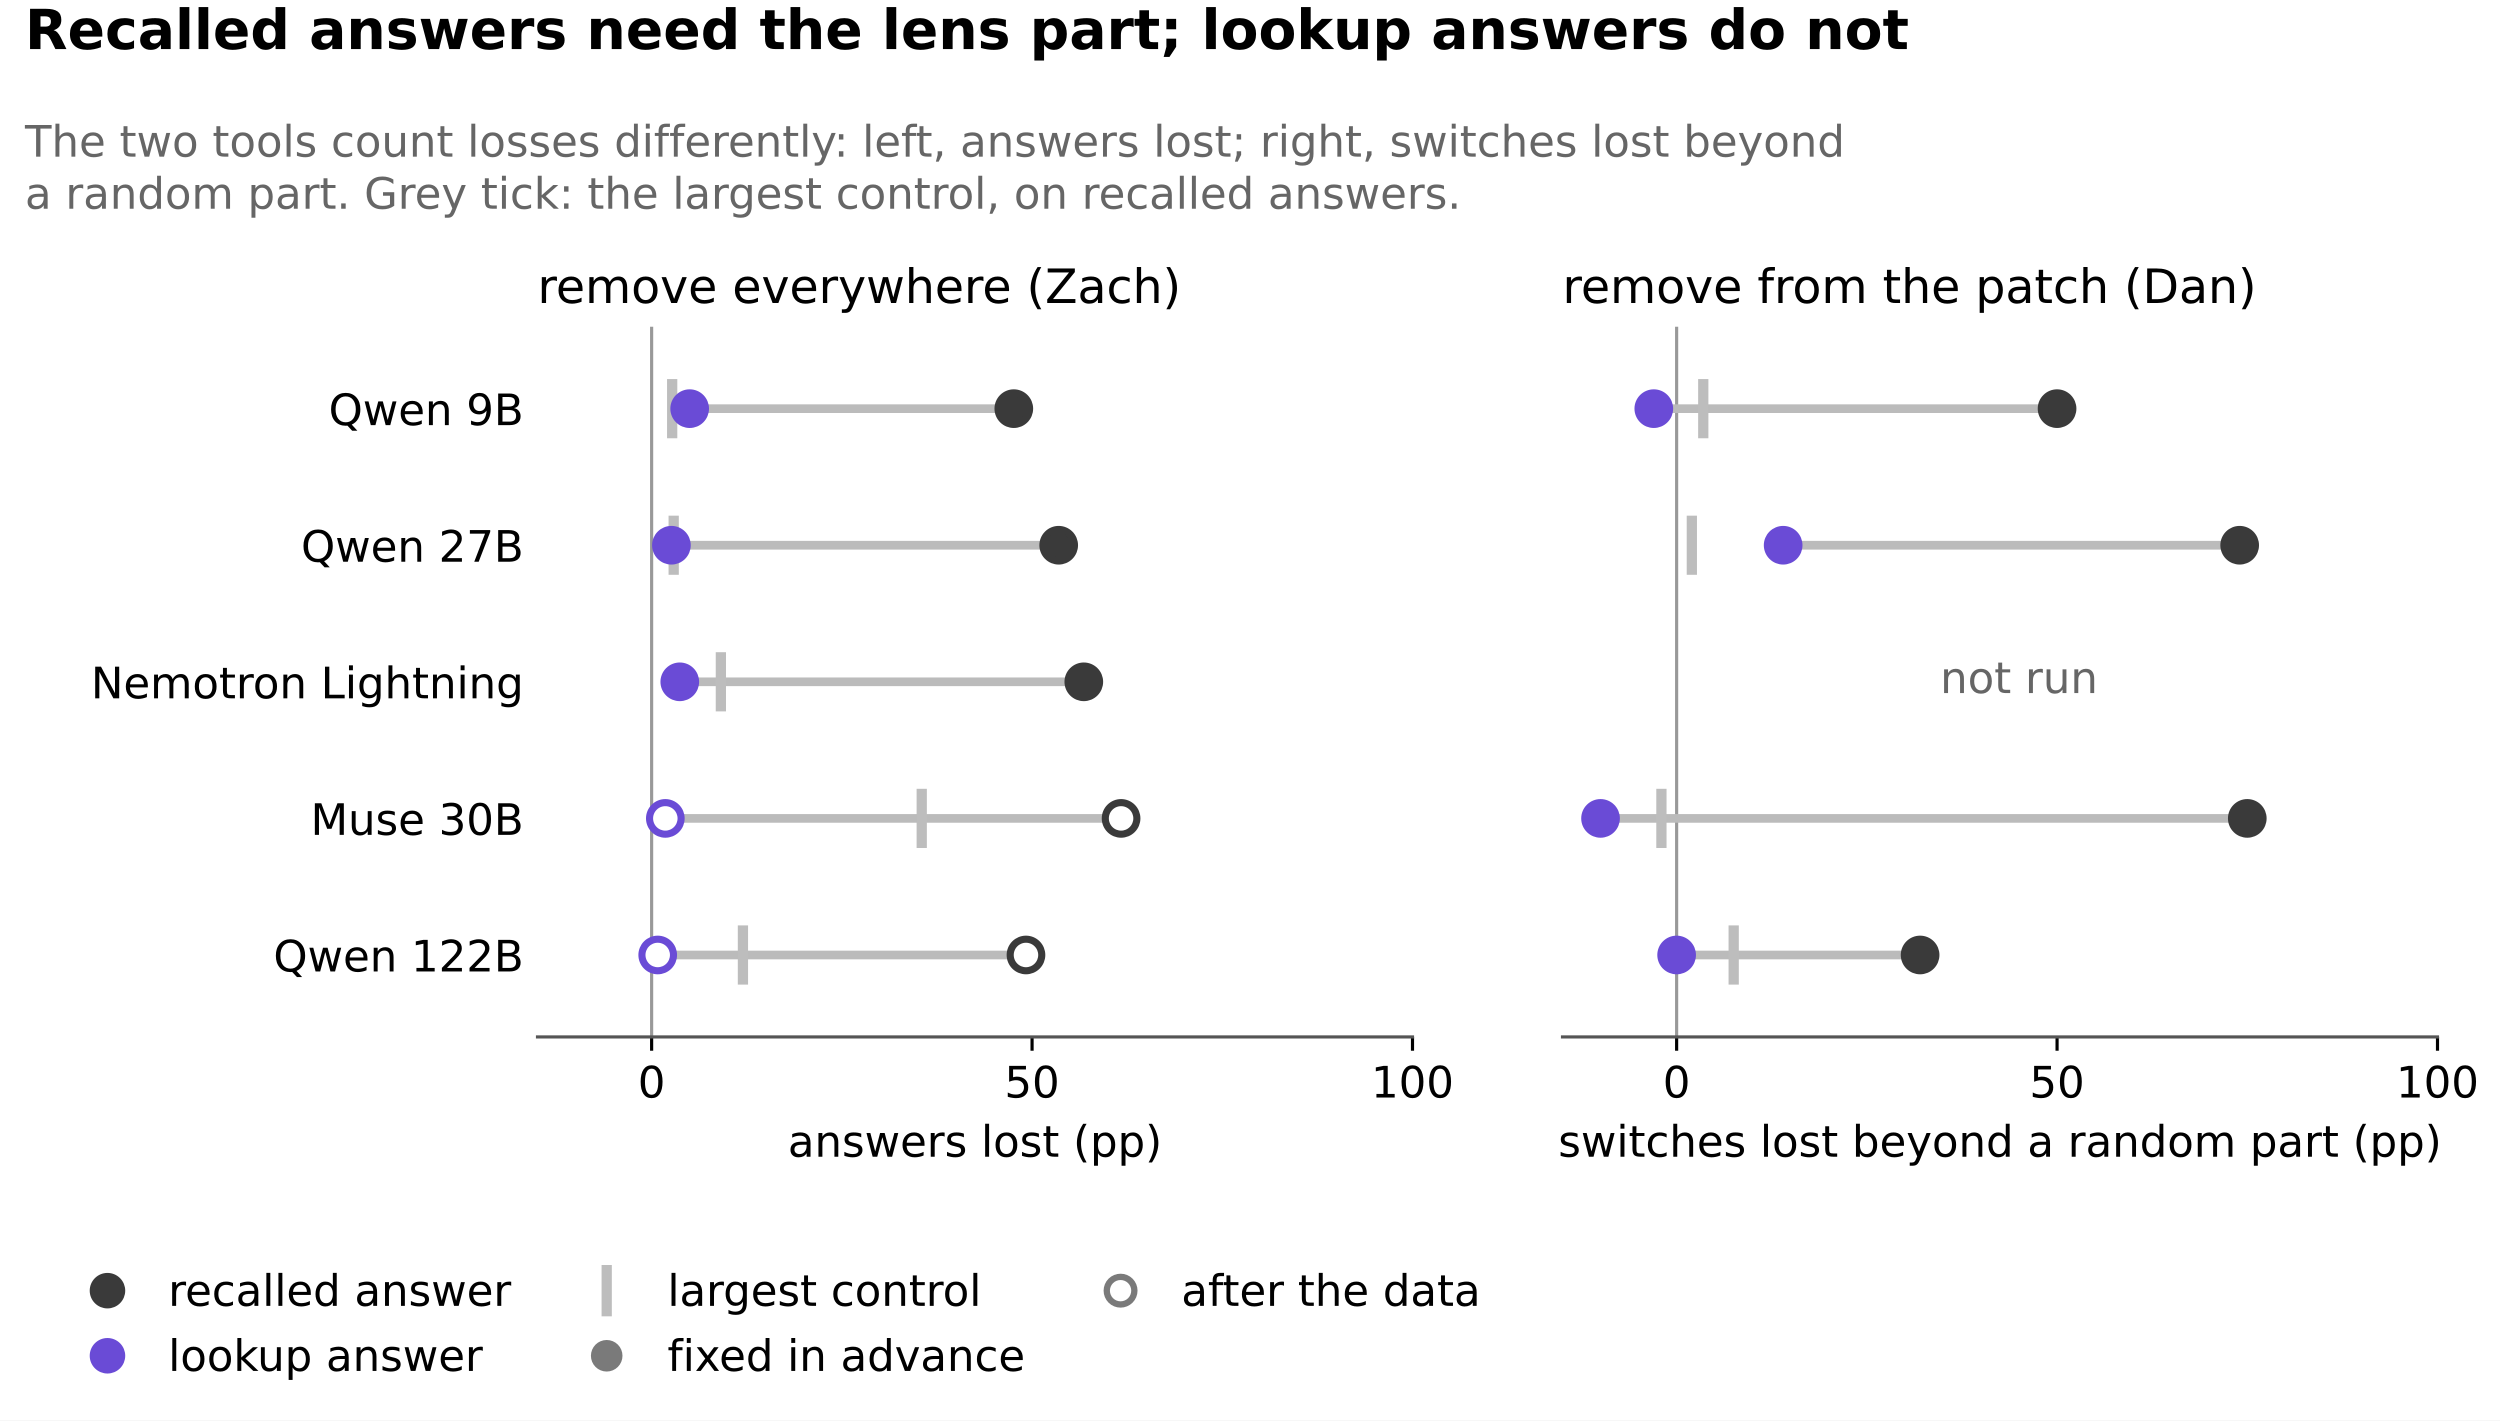
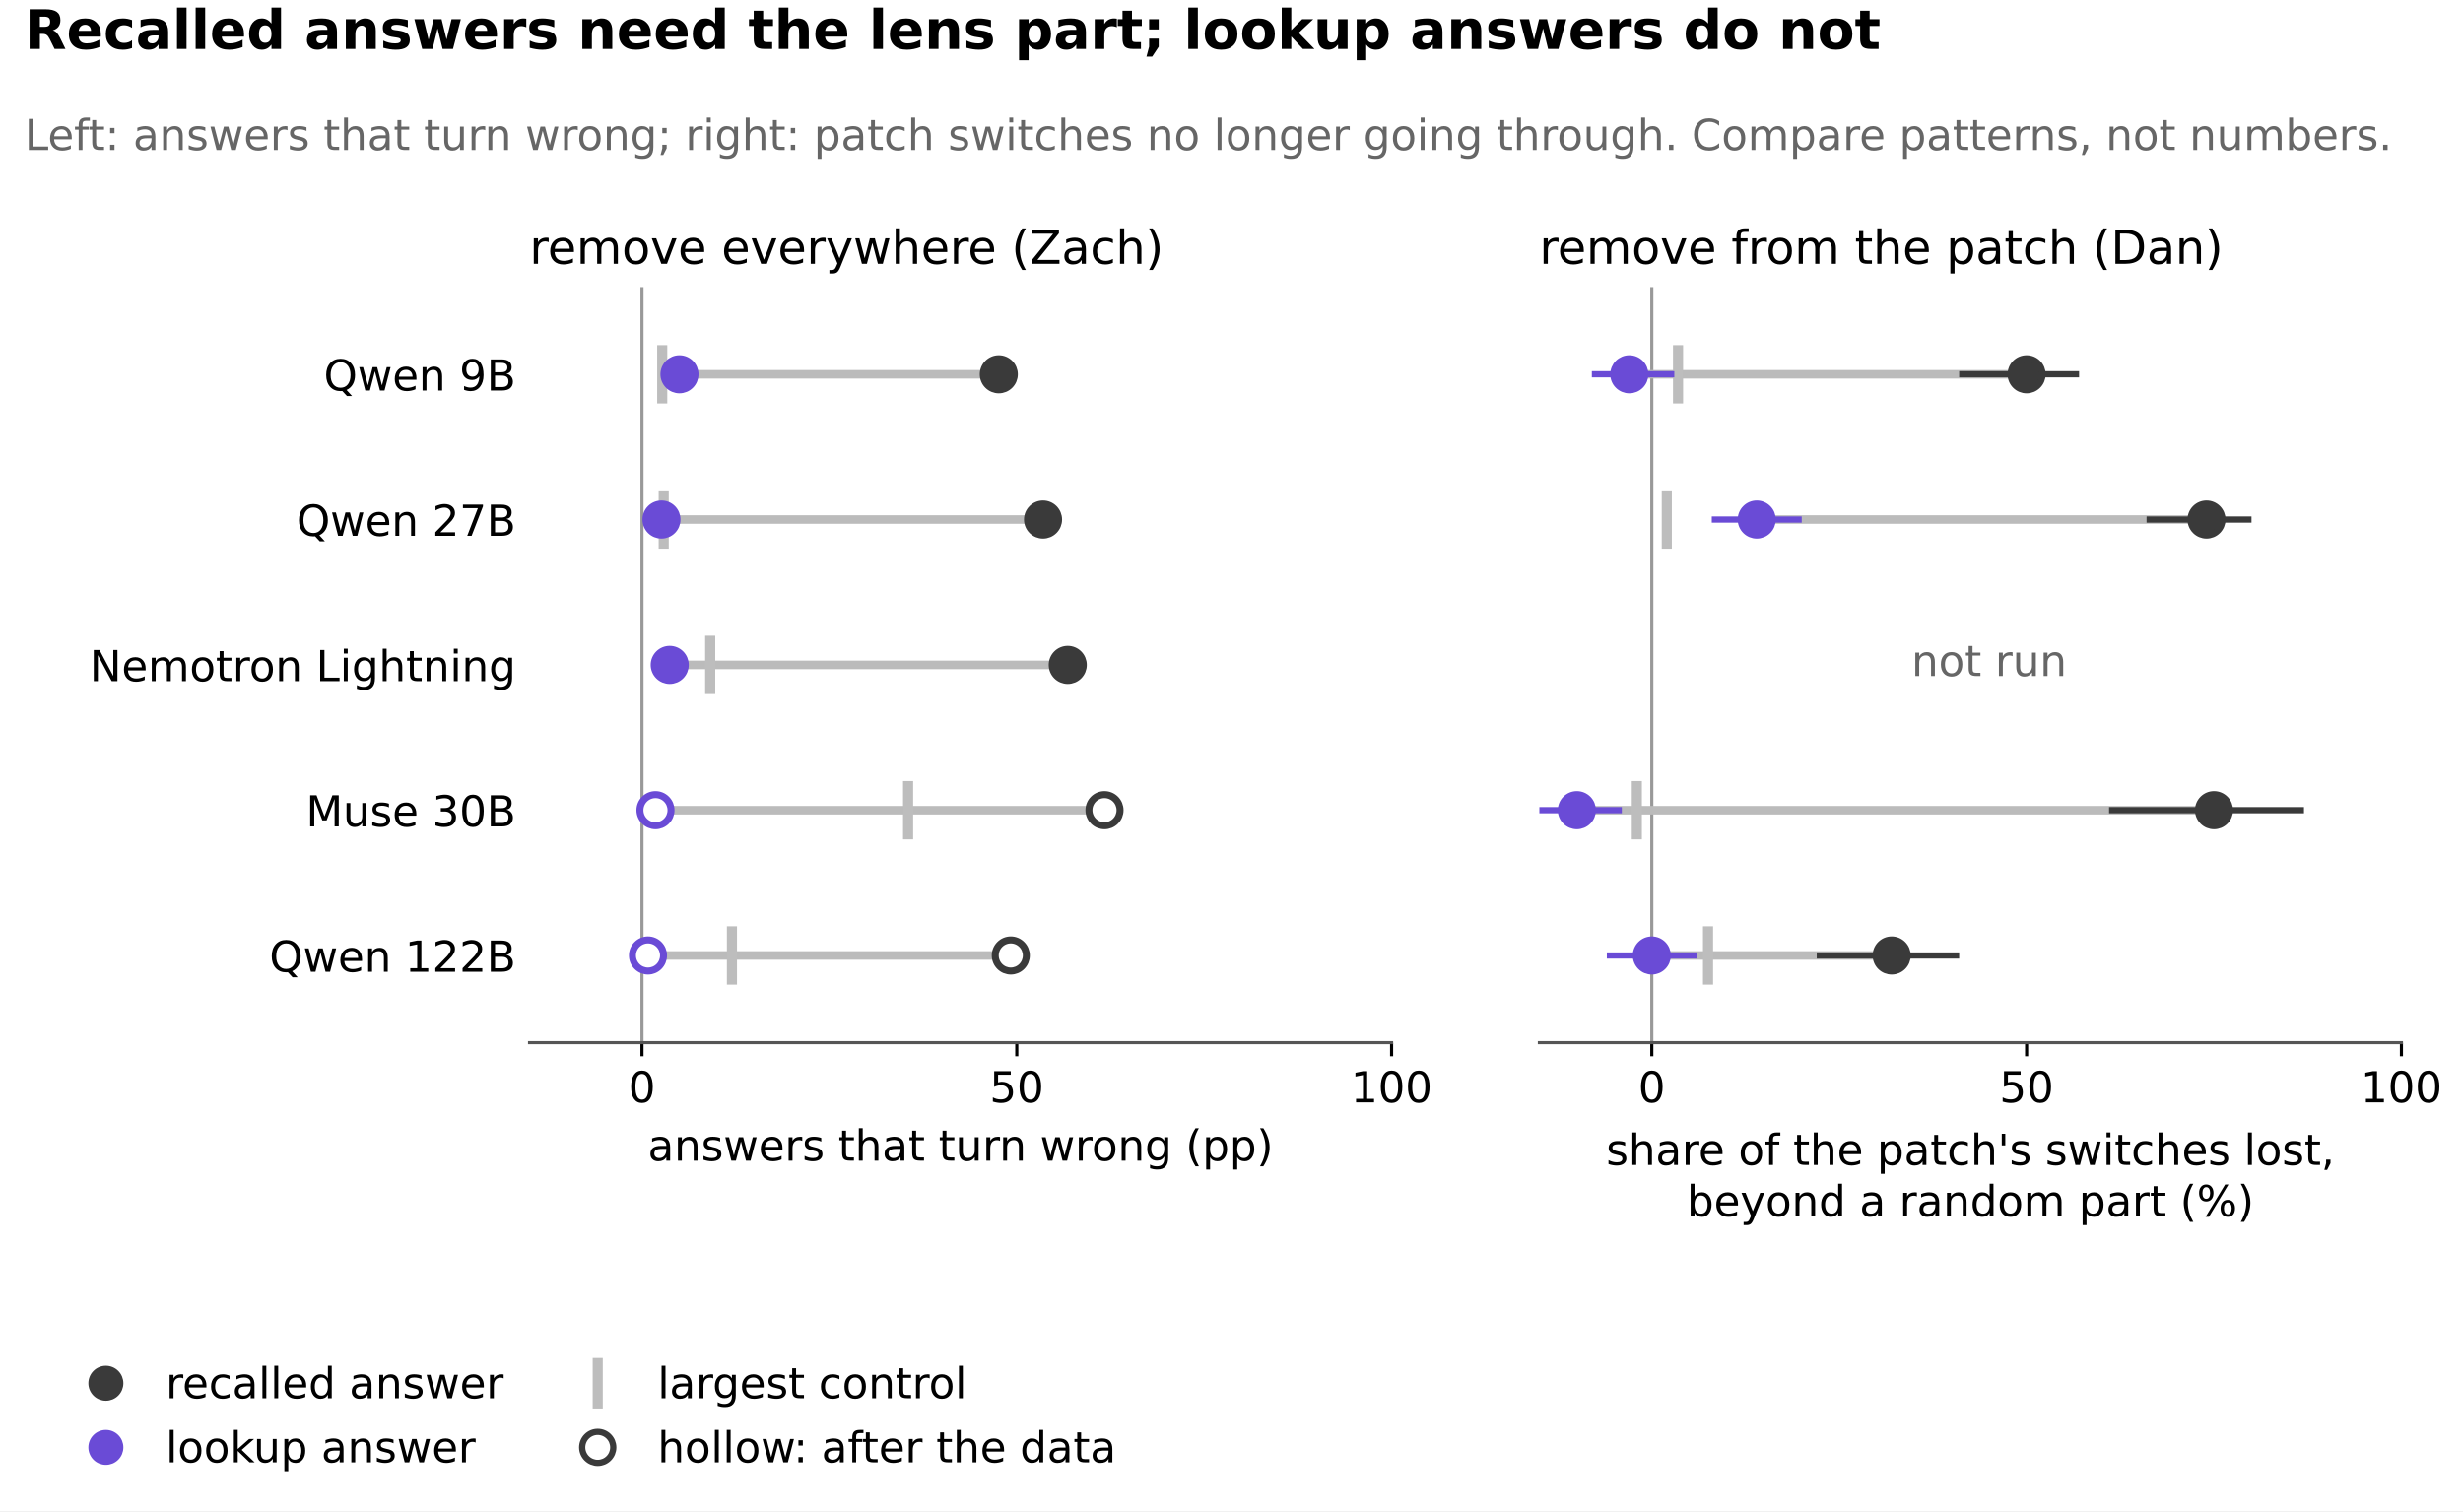
- <svg xmlns="http://www.w3.org/2000/svg" xmlns:xlink="http://www.w3.org/1999/xlink" width="633.6pt" height="360pt" viewBox="0 0 633.6 360" version="1.1">
+ <svg xmlns="http://www.w3.org/2000/svg" xmlns:xlink="http://www.w3.org/1999/xlink" width="633.6pt" height="388.8pt" viewBox="0 0 633.6 388.8" version="1.1">
  <defs>
    <style type="text/css">*{stroke-linejoin: round; stroke-linecap: butt}</style>
  </defs>
  <g id="figure_1">
    <g id="patch_1">
-       <path d="M 0 360  L 633.6 360  L 633.6 0  L 0 0  z " style="fill: #ffffff" />
+       <path d="M 0 388.8  L 633.6 388.8  L 633.6 0  L 0 0  z " style="fill: #ffffff" />
    </g>
    <g id="axes_1">
      <g id="patch_2">
-         <path d="M 136.224 262.8  L 357.984 262.8  L 357.984 82.8  L 136.224 82.8  z " style="fill: #ffffff" />
+         <path d="M 136.224 268.272  L 357.984 268.272  L 357.984 73.872  L 136.224 73.872  z " style="fill: #ffffff" />
      </g>
      <g id="line2d_1">
-         <path d="M 165.149 262.8  L 165.149 82.8  " clip-path="url(#p845ef28833)" style="fill: none; stroke: #999999; stroke-width: 0.8; stroke-linecap: square" />
+         <path d="M 165.149 268.272  L 165.149 73.872  " clip-path="url(#pac6fa8e397)" style="fill: none; stroke: #999999; stroke-width: 0.8; stroke-linecap: square" />
      </g>
      <g id="line2d_2">
-         <path d="M 256.939 103.569  L 174.791 103.569  " clip-path="url(#p845ef28833)" style="fill: none; stroke: #bbbbbb; stroke-width: 2.2" />
+         <path d="M 256.939 96.303  L 174.791 96.303  " clip-path="url(#pac6fa8e397)" style="fill: none; stroke: #bbbbbb; stroke-width: 2.2" />
      </g>
      <g id="line2d_3">
-         <path d="M 268.316 138.185  L 170.163 138.185  " clip-path="url(#p845ef28833)" style="fill: none; stroke: #bbbbbb; stroke-width: 2.2" />
+         <path d="M 268.316 133.687  L 170.163 133.687  " clip-path="url(#pac6fa8e397)" style="fill: none; stroke: #bbbbbb; stroke-width: 2.2" />
      </g>
      <g id="line2d_4">
-         <path d="M 274.679 172.8  L 172.284 172.8  " clip-path="url(#p845ef28833)" style="fill: none; stroke: #bbbbbb; stroke-width: 2.2" />
+         <path d="M 274.679 171.072  L 172.284 171.072  " clip-path="url(#pac6fa8e397)" style="fill: none; stroke: #bbbbbb; stroke-width: 2.2" />
      </g>
      <g id="line2d_5">
-         <path d="M 284.128 207.415  L 168.62 207.415  " clip-path="url(#p845ef28833)" style="fill: none; stroke: #bbbbbb; stroke-width: 2.2" />
+         <path d="M 284.128 208.457  L 168.62 208.457  " clip-path="url(#pac6fa8e397)" style="fill: none; stroke: #bbbbbb; stroke-width: 2.2" />
      </g>
      <g id="line2d_6">
-         <path d="M 260.024 242.031  L 166.692 242.031  " clip-path="url(#p845ef28833)" style="fill: none; stroke: #bbbbbb; stroke-width: 2.2" />
+         <path d="M 260.024 245.841  L 166.692 245.841  " clip-path="url(#pac6fa8e397)" style="fill: none; stroke: #bbbbbb; stroke-width: 2.2" />
      </g>
      <g id="matplotlib.axis_1">
        <g id="xtick_1">
          <g id="line2d_7">
            <defs>
-               <path id="m685994b495" d="M 0 0  L 0 3.5  " style="stroke: #000000; stroke-width: 0.8" />
+               <path id="mf53083ecf3" d="M 0 0  L 0 3.5  " style="stroke: #000000; stroke-width: 0.8" />
            </defs>
            <g>
-               <use xlink:href="#m685994b495" x="165.149" y="262.8" style="stroke: #000000; stroke-width: 0.8" />
+               <use xlink:href="#mf53083ecf3" x="165.149" y="268.272" style="stroke: #000000; stroke-width: 0.8" />
            </g>
          </g>
          <g id="text_1">
-             <text style="font-size: 11px; font-family: 'DejaVu Sans'; text-anchor: middle" x="165.149" y="278.157" transform="rotate(-0 165.1492 278.1574)">0</text>
+             <text style="font-size: 11px; font-family: 'DejaVu Sans'; text-anchor: middle" x="165.149" y="283.629" transform="rotate(-0 165.1492 283.6294)">0</text>
          </g>
        </g>
        <g id="xtick_2">
          <g id="line2d_8">
            <g>
-               <use xlink:href="#m685994b495" x="261.567" y="262.8" style="stroke: #000000; stroke-width: 0.8" />
+               <use xlink:href="#mf53083ecf3" x="261.567" y="268.272" style="stroke: #000000; stroke-width: 0.8" />
            </g>
          </g>
          <g id="text_2">
-             <text style="font-size: 11px; font-family: 'DejaVu Sans'; text-anchor: middle" x="261.567" y="278.157" transform="rotate(-0 261.5666 278.1574)">50</text>
+             <text style="font-size: 11px; font-family: 'DejaVu Sans'; text-anchor: middle" x="261.567" y="283.629" transform="rotate(-0 261.5666 283.6294)">50</text>
          </g>
        </g>
        <g id="xtick_3">
          <g id="line2d_9">
            <g>
-               <use xlink:href="#m685994b495" x="357.984" y="262.8" style="stroke: #000000; stroke-width: 0.8" />
+               <use xlink:href="#mf53083ecf3" x="357.984" y="268.272" style="stroke: #000000; stroke-width: 0.8" />
            </g>
          </g>
          <g id="text_3">
-             <text style="font-size: 11px; font-family: 'DejaVu Sans'; text-anchor: middle" x="357.984" y="278.157" transform="rotate(-0 357.984 278.1574)">100</text>
+             <text style="font-size: 11px; font-family: 'DejaVu Sans'; text-anchor: middle" x="357.984" y="283.629" transform="rotate(-0 357.984 283.6294)">100</text>
          </g>
        </g>
        <g id="text_4">
-           <text style="font-size: 11px; font-family: 'DejaVu Sans'; text-anchor: middle" x="247.104" y="293.158" transform="rotate(-0 247.104 293.1583)">answers lost (pp)</text>
+           <text style="font-size: 11px; font-family: 'DejaVu Sans'; text-anchor: middle" x="247.104" y="298.63" transform="rotate(-0 247.104 298.6303)">answers that turn wrong (pp)</text>
        </g>
      </g>
      <g id="matplotlib.axis_2">
        <g id="ytick_1">
          <g id="line2d_10" />
          <g id="text_5">
-             <text style="font-size: 11px; font-family: 'DejaVu Sans'; text-anchor: end" x="132.724" y="107.748" transform="rotate(-0 132.724 107.7479)">Qwen 9B</text>
+             <text style="font-size: 11px; font-family: 'DejaVu Sans'; text-anchor: end" x="132.724" y="100.481" transform="rotate(-0 132.724 100.4815)">Qwen 9B</text>
          </g>
        </g>
        <g id="ytick_2">
          <g id="line2d_11" />
          <g id="text_6">
-             <text style="font-size: 11px; font-family: 'DejaVu Sans'; text-anchor: end" x="132.724" y="142.363" transform="rotate(-0 132.724 142.3633)">Qwen 27B</text>
+             <text style="font-size: 11px; font-family: 'DejaVu Sans'; text-anchor: end" x="132.724" y="137.866" transform="rotate(-0 132.724 137.8661)">Qwen 27B</text>
          </g>
        </g>
        <g id="ytick_3">
          <g id="line2d_12" />
          <g id="text_7">
-             <text style="font-size: 11px; font-family: 'DejaVu Sans'; text-anchor: end" x="132.724" y="176.979" transform="rotate(-0 132.724 176.9791)">Nemotron Lightning</text>
+             <text style="font-size: 11px; font-family: 'DejaVu Sans'; text-anchor: end" x="132.724" y="175.251" transform="rotate(-0 132.724 175.2511)">Nemotron Lightning</text>
          </g>
        </g>
        <g id="ytick_4">
          <g id="line2d_13" />
          <g id="text_8">
-             <text style="font-size: 11px; font-family: 'DejaVu Sans'; text-anchor: end" x="132.724" y="211.594" transform="rotate(-0 132.724 211.5941)">Muse 30B</text>
+             <text style="font-size: 11px; font-family: 'DejaVu Sans'; text-anchor: end" x="132.724" y="212.635" transform="rotate(-0 132.724 212.6353)">Muse 30B</text>
          </g>
        </g>
        <g id="ytick_5">
          <g id="line2d_14" />
          <g id="text_9">
-             <text style="font-size: 11px; font-family: 'DejaVu Sans'; text-anchor: end" x="132.724" y="246.209" transform="rotate(-0 132.724 246.2095)">Qwen 122B</text>
+             <text style="font-size: 11px; font-family: 'DejaVu Sans'; text-anchor: end" x="132.724" y="250.02" transform="rotate(-0 132.724 250.0199)">Qwen 122B</text>
          </g>
        </g>
      </g>
      <g id="line2d_15">
        <defs>
-           <path id="m3e9f922ee6" d="M 0 7.5  L 0 -7.5  " style="stroke: #bdbdbd; stroke-width: 2.6" />
-         </defs>
-         <g clip-path="url(#p845ef28833)">
-           <use xlink:href="#m3e9f922ee6" x="170.356" y="103.569" style="fill: #bdbdbd; stroke: #bdbdbd; stroke-width: 2.6" />
+           <path id="m4f403bdb4a" d="M 0 7.5  L 0 -7.5  " style="stroke: #bdbdbd; stroke-width: 2.6" />
+         </defs>
+         <g clip-path="url(#pac6fa8e397)">
+           <use xlink:href="#m4f403bdb4a" x="170.356" y="96.303" style="fill: #bdbdbd; stroke: #bdbdbd; stroke-width: 2.6" />
        </g>
      </g>
      <g id="line2d_16">
-         <g clip-path="url(#p845ef28833)">
-           <use xlink:href="#m3e9f922ee6" x="170.741" y="138.185" style="fill: #bdbdbd; stroke: #bdbdbd; stroke-width: 2.6" />
+         <g clip-path="url(#pac6fa8e397)">
+           <use xlink:href="#m4f403bdb4a" x="170.741" y="133.687" style="fill: #bdbdbd; stroke: #bdbdbd; stroke-width: 2.6" />
        </g>
      </g>
      <g id="line2d_17">
-         <g clip-path="url(#p845ef28833)">
-           <use xlink:href="#m3e9f922ee6" x="182.697" y="172.8" style="fill: #bdbdbd; stroke: #bdbdbd; stroke-width: 2.6" />
+         <g clip-path="url(#pac6fa8e397)">
+           <use xlink:href="#m4f403bdb4a" x="182.697" y="171.072" style="fill: #bdbdbd; stroke: #bdbdbd; stroke-width: 2.6" />
        </g>
      </g>
      <g id="line2d_18">
-         <g clip-path="url(#p845ef28833)">
-           <use xlink:href="#m3e9f922ee6" x="233.606" y="207.415" style="fill: #bdbdbd; stroke: #bdbdbd; stroke-width: 2.6" />
+         <g clip-path="url(#pac6fa8e397)">
+           <use xlink:href="#m4f403bdb4a" x="233.606" y="208.457" style="fill: #bdbdbd; stroke: #bdbdbd; stroke-width: 2.6" />
        </g>
      </g>
      <g id="line2d_19">
-         <g clip-path="url(#p845ef28833)">
-           <use xlink:href="#m3e9f922ee6" x="188.289" y="242.031" style="fill: #bdbdbd; stroke: #bdbdbd; stroke-width: 2.6" />
+         <g clip-path="url(#pac6fa8e397)">
+           <use xlink:href="#m4f403bdb4a" x="188.289" y="245.841" style="fill: #bdbdbd; stroke: #bdbdbd; stroke-width: 2.6" />
        </g>
      </g>
      <g id="patch_3">
-         <path d="M 136.224 262.8  L 357.984 262.8  " style="fill: none; stroke: #555555; stroke-width: 0.8; stroke-linejoin: miter; stroke-linecap: square" />
+         <path d="M 136.224 268.272  L 357.984 268.272  " style="fill: none; stroke: #555555; stroke-width: 0.8; stroke-linejoin: miter; stroke-linecap: square" />
+       </g>
+       <g id="text_10">
+         <text style="font-size: 12px; font-family: 'DejaVu Sans'; text-anchor: start" x="136.224" y="67.872" transform="rotate(-0 136.224 67.872)">remove everywhere (Zach)</text>
      </g>
      <g id="line2d_20">
        <defs>
-           <path id="m1c688eb2a9" d="M 0 4  C 1.061 4 2.078 3.579 2.828 2.828  C 3.579 2.078 4 1.061 4 0  C 4 -1.061 3.579 -2.078 2.828 -2.828  C 2.078 -3.579 1.061 -4 0 -4  C -1.061 -4 -2.078 -3.579 -2.828 -2.828  C -3.579 -2.078 -4 -1.061 -4 0  C -4 1.061 -3.579 2.078 -2.828 2.828  C -2.078 3.579 -1.061 4 0 4  z " style="stroke: #3a3a3a; stroke-width: 1.8" />
-         </defs>
-         <g clip-path="url(#p845ef28833)">
-           <use xlink:href="#m1c688eb2a9" x="256.939" y="103.569" style="fill: #3a3a3a; stroke: #3a3a3a; stroke-width: 1.8" />
+           <path id="ma7ee74905b" d="M 0 4  C 1.061 4 2.078 3.579 2.828 2.828  C 3.579 2.078 4 1.061 4 0  C 4 -1.061 3.579 -2.078 2.828 -2.828  C 2.078 -3.579 1.061 -4 0 -4  C -1.061 -4 -2.078 -3.579 -2.828 -2.828  C -3.579 -2.078 -4 -1.061 -4 0  C -4 1.061 -3.579 2.078 -2.828 2.828  C -2.078 3.579 -1.061 4 0 4  z " style="stroke: #3a3a3a; stroke-width: 1.8" />
+         </defs>
+         <g clip-path="url(#pac6fa8e397)">
+           <use xlink:href="#ma7ee74905b" x="256.939" y="96.303" style="fill: #3a3a3a; stroke: #3a3a3a; stroke-width: 1.8" />
        </g>
      </g>
      <g id="line2d_21">
        <defs>
-           <path id="ma18ef01722" d="M 0 4  C 1.061 4 2.078 3.579 2.828 2.828  C 3.579 2.078 4 1.061 4 0  C 4 -1.061 3.579 -2.078 2.828 -2.828  C 2.078 -3.579 1.061 -4 0 -4  C -1.061 -4 -2.078 -3.579 -2.828 -2.828  C -3.579 -2.078 -4 -1.061 -4 0  C -4 1.061 -3.579 2.078 -2.828 2.828  C -2.078 3.579 -1.061 4 0 4  z " style="stroke: #6a4bd6; stroke-width: 1.8" />
-         </defs>
-         <g clip-path="url(#p845ef28833)">
-           <use xlink:href="#ma18ef01722" x="174.791" y="103.569" style="fill: #6a4bd6; stroke: #6a4bd6; stroke-width: 1.8" />
+           <path id="m04a931866e" d="M 0 4  C 1.061 4 2.078 3.579 2.828 2.828  C 3.579 2.078 4 1.061 4 0  C 4 -1.061 3.579 -2.078 2.828 -2.828  C 2.078 -3.579 1.061 -4 0 -4  C -1.061 -4 -2.078 -3.579 -2.828 -2.828  C -3.579 -2.078 -4 -1.061 -4 0  C -4 1.061 -3.579 2.078 -2.828 2.828  C -2.078 3.579 -1.061 4 0 4  z " style="stroke: #6a4bd6; stroke-width: 1.8" />
+         </defs>
+         <g clip-path="url(#pac6fa8e397)">
+           <use xlink:href="#m04a931866e" x="174.791" y="96.303" style="fill: #6a4bd6; stroke: #6a4bd6; stroke-width: 1.8" />
        </g>
      </g>
      <g id="line2d_22">
-         <g clip-path="url(#p845ef28833)">
-           <use xlink:href="#m1c688eb2a9" x="268.316" y="138.185" style="fill: #3a3a3a; stroke: #3a3a3a; stroke-width: 1.8" />
+         <g clip-path="url(#pac6fa8e397)">
+           <use xlink:href="#ma7ee74905b" x="268.316" y="133.687" style="fill: #3a3a3a; stroke: #3a3a3a; stroke-width: 1.8" />
        </g>
      </g>
      <g id="line2d_23">
-         <g clip-path="url(#p845ef28833)">
-           <use xlink:href="#ma18ef01722" x="170.163" y="138.185" style="fill: #6a4bd6; stroke: #6a4bd6; stroke-width: 1.8" />
+         <g clip-path="url(#pac6fa8e397)">
+           <use xlink:href="#m04a931866e" x="170.163" y="133.687" style="fill: #6a4bd6; stroke: #6a4bd6; stroke-width: 1.8" />
        </g>
      </g>
      <g id="line2d_24">
-         <g clip-path="url(#p845ef28833)">
-           <use xlink:href="#m1c688eb2a9" x="274.679" y="172.8" style="fill: #3a3a3a; stroke: #3a3a3a; stroke-width: 1.8" />
+         <g clip-path="url(#pac6fa8e397)">
+           <use xlink:href="#ma7ee74905b" x="274.679" y="171.072" style="fill: #3a3a3a; stroke: #3a3a3a; stroke-width: 1.8" />
        </g>
      </g>
      <g id="line2d_25">
-         <g clip-path="url(#p845ef28833)">
-           <use xlink:href="#ma18ef01722" x="172.284" y="172.8" style="fill: #6a4bd6; stroke: #6a4bd6; stroke-width: 1.8" />
+         <g clip-path="url(#pac6fa8e397)">
+           <use xlink:href="#m04a931866e" x="172.284" y="171.072" style="fill: #6a4bd6; stroke: #6a4bd6; stroke-width: 1.8" />
        </g>
      </g>
      <g id="line2d_26">
        <defs>
-           <path id="m5c03625511" d="M 0 4  C 1.061 4 2.078 3.579 2.828 2.828  C 3.579 2.078 4 1.061 4 0  C 4 -1.061 3.579 -2.078 2.828 -2.828  C 2.078 -3.579 1.061 -4 0 -4  C -1.061 -4 -2.078 -3.579 -2.828 -2.828  C -3.579 -2.078 -4 -1.061 -4 0  C -4 1.061 -3.579 2.078 -2.828 2.828  C -2.078 3.579 -1.061 4 0 4  z " style="stroke: #3a3a3a; stroke-width: 1.8" />
-         </defs>
-         <g clip-path="url(#p845ef28833)">
-           <use xlink:href="#m5c03625511" x="284.128" y="207.415" style="fill: #ffffff; stroke: #3a3a3a; stroke-width: 1.8" />
+           <path id="m47e851f97f" d="M 0 4  C 1.061 4 2.078 3.579 2.828 2.828  C 3.579 2.078 4 1.061 4 0  C 4 -1.061 3.579 -2.078 2.828 -2.828  C 2.078 -3.579 1.061 -4 0 -4  C -1.061 -4 -2.078 -3.579 -2.828 -2.828  C -3.579 -2.078 -4 -1.061 -4 0  C -4 1.061 -3.579 2.078 -2.828 2.828  C -2.078 3.579 -1.061 4 0 4  z " style="stroke: #3a3a3a; stroke-width: 1.8" />
+         </defs>
+         <g clip-path="url(#pac6fa8e397)">
+           <use xlink:href="#m47e851f97f" x="284.128" y="208.457" style="fill: #ffffff; stroke: #3a3a3a; stroke-width: 1.8" />
        </g>
      </g>
      <g id="line2d_27">
        <defs>
-           <path id="mb54439fc41" d="M 0 4  C 1.061 4 2.078 3.579 2.828 2.828  C 3.579 2.078 4 1.061 4 0  C 4 -1.061 3.579 -2.078 2.828 -2.828  C 2.078 -3.579 1.061 -4 0 -4  C -1.061 -4 -2.078 -3.579 -2.828 -2.828  C -3.579 -2.078 -4 -1.061 -4 0  C -4 1.061 -3.579 2.078 -2.828 2.828  C -2.078 3.579 -1.061 4 0 4  z " style="stroke: #6a4bd6; stroke-width: 1.8" />
-         </defs>
-         <g clip-path="url(#p845ef28833)">
-           <use xlink:href="#mb54439fc41" x="168.62" y="207.415" style="fill: #ffffff; stroke: #6a4bd6; stroke-width: 1.8" />
+           <path id="m5910d540ee" d="M 0 4  C 1.061 4 2.078 3.579 2.828 2.828  C 3.579 2.078 4 1.061 4 0  C 4 -1.061 3.579 -2.078 2.828 -2.828  C 2.078 -3.579 1.061 -4 0 -4  C -1.061 -4 -2.078 -3.579 -2.828 -2.828  C -3.579 -2.078 -4 -1.061 -4 0  C -4 1.061 -3.579 2.078 -2.828 2.828  C -2.078 3.579 -1.061 4 0 4  z " style="stroke: #6a4bd6; stroke-width: 1.8" />
+         </defs>
+         <g clip-path="url(#pac6fa8e397)">
+           <use xlink:href="#m5910d540ee" x="168.62" y="208.457" style="fill: #ffffff; stroke: #6a4bd6; stroke-width: 1.8" />
        </g>
      </g>
      <g id="line2d_28">
-         <g clip-path="url(#p845ef28833)">
-           <use xlink:href="#m5c03625511" x="260.024" y="242.031" style="fill: #ffffff; stroke: #3a3a3a; stroke-width: 1.8" />
+         <g clip-path="url(#pac6fa8e397)">
+           <use xlink:href="#m47e851f97f" x="260.024" y="245.841" style="fill: #ffffff; stroke: #3a3a3a; stroke-width: 1.8" />
        </g>
      </g>
      <g id="line2d_29">
-         <g clip-path="url(#p845ef28833)">
-           <use xlink:href="#mb54439fc41" x="166.692" y="242.031" style="fill: #ffffff; stroke: #6a4bd6; stroke-width: 1.8" />
-         </g>
-       </g>
-       <g id="text_10">
-         <text style="font-size: 12px; font-family: 'DejaVu Sans'; text-anchor: start" x="136.224" y="76.8" transform="rotate(-0 136.224 76.8)">remove everywhere (Zach)</text>
+         <g clip-path="url(#pac6fa8e397)">
+           <use xlink:href="#m5910d540ee" x="166.692" y="245.841" style="fill: #ffffff; stroke: #6a4bd6; stroke-width: 1.8" />
+         </g>
      </g>
    </g>
    <g id="axes_2">
      <g id="patch_4">
-         <path d="M 396 262.8  L 617.76 262.8  L 617.76 82.8  L 396 82.8  z " style="fill: #ffffff" />
+         <path d="M 396 268.272  L 617.76 268.272  L 617.76 73.872  L 396 73.872  z " style="fill: #ffffff" />
      </g>
      <g id="line2d_30">
-         <path d="M 424.925 262.8  L 424.925 82.8  " clip-path="url(#p75e151f317)" style="fill: none; stroke: #999999; stroke-width: 0.8; stroke-linecap: square" />
+         <path d="M 424.925 268.272  L 424.925 73.872  " clip-path="url(#pec815844b0)" style="fill: none; stroke: #999999; stroke-width: 0.8; stroke-linecap: square" />
      </g>
      <g id="line2d_31">
-         <path d="M 521.343 103.569  L 419.14 103.569  " clip-path="url(#p75e151f317)" style="fill: none; stroke: #bbbbbb; stroke-width: 2.2" />
+         <path d="M 521.343 96.303  L 419.14 96.303  " clip-path="url(#pec815844b0)" style="fill: none; stroke: #bbbbbb; stroke-width: 2.2" />
      </g>
      <g id="line2d_32">
-         <path d="M 567.623 138.185  L 451.922 138.185  " clip-path="url(#p75e151f317)" style="fill: none; stroke: #bbbbbb; stroke-width: 2.2" />
+         <path d="M 567.623 133.687  L 451.922 133.687  " clip-path="url(#pec815844b0)" style="fill: none; stroke: #bbbbbb; stroke-width: 2.2" />
      </g>
      <g id="line2d_33">
-         <path d="M 569.551 207.415  L 405.642 207.415  " clip-path="url(#p75e151f317)" style="fill: none; stroke: #bbbbbb; stroke-width: 2.2" />
+         <path d="M 569.551 208.457  L 405.642 208.457  " clip-path="url(#pec815844b0)" style="fill: none; stroke: #bbbbbb; stroke-width: 2.2" />
      </g>
      <g id="line2d_34">
-         <path d="M 486.632 242.031  L 424.925 242.031  " clip-path="url(#p75e151f317)" style="fill: none; stroke: #bbbbbb; stroke-width: 2.2" />
+         <path d="M 486.632 245.841  L 424.925 245.841  " clip-path="url(#pec815844b0)" style="fill: none; stroke: #bbbbbb; stroke-width: 2.2" />
      </g>
      <g id="matplotlib.axis_3">
        <g id="xtick_4">
          <g id="line2d_35">
            <g>
-               <use xlink:href="#m685994b495" x="424.925" y="262.8" style="stroke: #000000; stroke-width: 0.8" />
+               <use xlink:href="#mf53083ecf3" x="424.925" y="268.272" style="stroke: #000000; stroke-width: 0.8" />
            </g>
          </g>
          <g id="text_11">
-             <text style="font-size: 11px; font-family: 'DejaVu Sans'; text-anchor: middle" x="424.925" y="278.157" transform="rotate(-0 424.9252 278.1574)">0</text>
+             <text style="font-size: 11px; font-family: 'DejaVu Sans'; text-anchor: middle" x="424.925" y="283.629" transform="rotate(-0 424.9252 283.6294)">0</text>
          </g>
        </g>
        <g id="xtick_5">
          <g id="line2d_36">
            <g>
-               <use xlink:href="#m685994b495" x="521.343" y="262.8" style="stroke: #000000; stroke-width: 0.8" />
+               <use xlink:href="#mf53083ecf3" x="521.343" y="268.272" style="stroke: #000000; stroke-width: 0.8" />
            </g>
          </g>
          <g id="text_12">
-             <text style="font-size: 11px; font-family: 'DejaVu Sans'; text-anchor: middle" x="521.343" y="278.157" transform="rotate(-0 521.3426 278.1574)">50</text>
+             <text style="font-size: 11px; font-family: 'DejaVu Sans'; text-anchor: middle" x="521.343" y="283.629" transform="rotate(-0 521.3426 283.6294)">50</text>
          </g>
        </g>
        <g id="xtick_6">
          <g id="line2d_37">
            <g>
-               <use xlink:href="#m685994b495" x="617.76" y="262.8" style="stroke: #000000; stroke-width: 0.8" />
+               <use xlink:href="#mf53083ecf3" x="617.76" y="268.272" style="stroke: #000000; stroke-width: 0.8" />
            </g>
          </g>
          <g id="text_13">
-             <text style="font-size: 11px; font-family: 'DejaVu Sans'; text-anchor: middle" x="617.76" y="278.157" transform="rotate(-0 617.76 278.1574)">100</text>
+             <text style="font-size: 11px; font-family: 'DejaVu Sans'; text-anchor: middle" x="617.76" y="283.629" transform="rotate(-0 617.76 283.6294)">100</text>
          </g>
        </g>
        <g id="text_14">
-           <text style="font-size: 11px; font-family: 'DejaVu Sans'; text-anchor: middle" x="506.88" y="293.158" transform="rotate(-0 506.88 293.1583)">switches lost beyond a random part (pp)</text>
+           <text style="font-size: 11px; font-family: 'DejaVu Sans'" transform="translate(413.1935 299.7314)">share of the patch's switches lost,</text>
+           <text style="font-size: 11px; font-family: 'DejaVu Sans'" transform="translate(433.9156 312.9344)">beyond a random part (%)</text>
        </g>
      </g>
      <g id="matplotlib.axis_4">
        <g id="ytick_6">
          <g id="line2d_38" />
        </g>
        <g id="ytick_7">
          <g id="line2d_39" />
        </g>
        <g id="ytick_8">
          <g id="line2d_40" />
        </g>
        <g id="ytick_9">
          <g id="line2d_41" />
        </g>
        <g id="ytick_10">
          <g id="line2d_42" />
        </g>
      </g>
      <g id="line2d_43">
-         <g clip-path="url(#p75e151f317)">
-           <use xlink:href="#m3e9f922ee6" x="431.674" y="103.569" style="fill: #bdbdbd; stroke: #bdbdbd; stroke-width: 2.6" />
+         <g clip-path="url(#pec815844b0)">
+           <use xlink:href="#m4f403bdb4a" x="431.674" y="96.303" style="fill: #bdbdbd; stroke: #bdbdbd; stroke-width: 2.6" />
        </g>
      </g>
      <g id="line2d_44">
-         <g clip-path="url(#p75e151f317)">
-           <use xlink:href="#m3e9f922ee6" x="428.782" y="138.185" style="fill: #bdbdbd; stroke: #bdbdbd; stroke-width: 2.6" />
+         <g clip-path="url(#pec815844b0)">
+           <use xlink:href="#m4f403bdb4a" x="428.782" y="133.687" style="fill: #bdbdbd; stroke: #bdbdbd; stroke-width: 2.6" />
        </g>
      </g>
      <g id="line2d_45">
-         <g clip-path="url(#p75e151f317)">
-           <use xlink:href="#m3e9f922ee6" x="421.069" y="207.415" style="fill: #bdbdbd; stroke: #bdbdbd; stroke-width: 2.6" />
+         <g clip-path="url(#pec815844b0)">
+           <use xlink:href="#m4f403bdb4a" x="421.069" y="208.457" style="fill: #bdbdbd; stroke: #bdbdbd; stroke-width: 2.6" />
        </g>
      </g>
      <g id="line2d_46">
-         <g clip-path="url(#p75e151f317)">
-           <use xlink:href="#m3e9f922ee6" x="439.388" y="242.031" style="fill: #bdbdbd; stroke: #bdbdbd; stroke-width: 2.6" />
+         <g clip-path="url(#pec815844b0)">
+           <use xlink:href="#m4f403bdb4a" x="439.388" y="245.841" style="fill: #bdbdbd; stroke: #bdbdbd; stroke-width: 2.6" />
        </g>
      </g>
      <g id="patch_5">
-         <path d="M 396 262.8  L 617.76 262.8  " style="fill: none; stroke: #555555; stroke-width: 0.8; stroke-linejoin: miter; stroke-linecap: square" />
+         <path d="M 396 268.272  L 617.76 268.272  " style="fill: none; stroke: #555555; stroke-width: 0.8; stroke-linejoin: miter; stroke-linecap: square" />
      </g>
      <g id="line2d_47">
-         <g clip-path="url(#p75e151f317)">
-           <use xlink:href="#m1c688eb2a9" x="521.343" y="103.569" style="fill: #3a3a3a; stroke: #3a3a3a; stroke-width: 1.8" />
-         </g>
+         <path d="M 503.987 96.303  L 534.841 96.303  " clip-path="url(#pec815844b0)" style="fill: none; stroke: #3a3a3a; stroke-width: 1.6" />
      </g>
      <g id="line2d_48">
-         <g clip-path="url(#p75e151f317)">
-           <use xlink:href="#ma18ef01722" x="419.14" y="103.569" style="fill: #6a4bd6; stroke: #6a4bd6; stroke-width: 1.8" />
-         </g>
+         <path d="M 409.498 96.303  L 430.71 96.303  " clip-path="url(#pec815844b0)" style="fill: none; stroke: #6a4bd6; stroke-width: 1.6" />
      </g>
      <g id="line2d_49">
-         <g clip-path="url(#p75e151f317)">
-           <use xlink:href="#m1c688eb2a9" x="567.623" y="138.185" style="fill: #3a3a3a; stroke: #3a3a3a; stroke-width: 1.8" />
-         </g>
+         <path d="M 552.196 133.687  L 579.193 133.687  " clip-path="url(#pec815844b0)" style="fill: none; stroke: #3a3a3a; stroke-width: 1.6" />
      </g>
      <g id="line2d_50">
-         <g clip-path="url(#p75e151f317)">
-           <use xlink:href="#ma18ef01722" x="451.922" y="138.185" style="fill: #6a4bd6; stroke: #6a4bd6; stroke-width: 1.8" />
-         </g>
+         <path d="M 440.352 133.687  L 463.492 133.687  " clip-path="url(#pec815844b0)" style="fill: none; stroke: #6a4bd6; stroke-width: 1.6" />
      </g>
      <g id="text_15">
-         <text style="font-size: 11px; font-family: 'DejaVu Sans'; text-anchor: middle; fill: #666666" x="511.701" y="175.657" transform="rotate(-0 511.7009 175.6574)">not run</text>
+         <text style="font-size: 11px; font-family: 'DejaVu Sans'; text-anchor: middle; fill: #666666" x="511.701" y="173.929" transform="rotate(-0 511.7009 173.9294)">not run</text>
      </g>
      <g id="line2d_51">
-         <g clip-path="url(#p75e151f317)">
-           <use xlink:href="#m1c688eb2a9" x="569.551" y="207.415" style="fill: #3a3a3a; stroke: #3a3a3a; stroke-width: 1.8" />
-         </g>
+         <path d="M 542.554 208.457  L 592.691 208.457  " clip-path="url(#pec815844b0)" style="fill: none; stroke: #3a3a3a; stroke-width: 1.6" />
      </g>
      <g id="line2d_52">
-         <g clip-path="url(#p75e151f317)">
-           <use xlink:href="#ma18ef01722" x="405.642" y="207.415" style="fill: #6a4bd6; stroke: #6a4bd6; stroke-width: 1.8" />
-         </g>
+         <path d="M 396 208.457  L 417.212 208.457  " clip-path="url(#pec815844b0)" style="fill: none; stroke: #6a4bd6; stroke-width: 1.6" />
      </g>
      <g id="line2d_53">
-         <g clip-path="url(#p75e151f317)">
-           <use xlink:href="#m1c688eb2a9" x="486.632" y="242.031" style="fill: #3a3a3a; stroke: #3a3a3a; stroke-width: 1.8" />
-         </g>
+         <path d="M 467.349 245.841  L 503.987 245.841  " clip-path="url(#pec815844b0)" style="fill: none; stroke: #3a3a3a; stroke-width: 1.6" />
      </g>
      <g id="line2d_54">
-         <g clip-path="url(#p75e151f317)">
-           <use xlink:href="#ma18ef01722" x="424.925" y="242.031" style="fill: #6a4bd6; stroke: #6a4bd6; stroke-width: 1.8" />
-         </g>
+         <path d="M 413.355 245.841  L 436.495 245.841  " clip-path="url(#pec815844b0)" style="fill: none; stroke: #6a4bd6; stroke-width: 1.6" />
      </g>
      <g id="text_16">
-         <text style="font-size: 12px; font-family: 'DejaVu Sans'; text-anchor: start" x="396" y="76.8" transform="rotate(-0 396 76.8)">remove from the patch (Dan)</text>
+         <text style="font-size: 12px; font-family: 'DejaVu Sans'; text-anchor: start" x="396" y="67.872" transform="rotate(-0 396 67.872)">remove from the patch (Dan)</text>
+       </g>
+       <g id="line2d_55">
+         <g clip-path="url(#pec815844b0)">
+           <use xlink:href="#ma7ee74905b" x="521.343" y="96.303" style="fill: #3a3a3a; stroke: #3a3a3a; stroke-width: 1.8" />
+         </g>
+       </g>
+       <g id="line2d_56">
+         <g clip-path="url(#pec815844b0)">
+           <use xlink:href="#m04a931866e" x="419.14" y="96.303" style="fill: #6a4bd6; stroke: #6a4bd6; stroke-width: 1.8" />
+         </g>
+       </g>
+       <g id="line2d_57">
+         <g clip-path="url(#pec815844b0)">
+           <use xlink:href="#ma7ee74905b" x="567.623" y="133.687" style="fill: #3a3a3a; stroke: #3a3a3a; stroke-width: 1.8" />
+         </g>
+       </g>
+       <g id="line2d_58">
+         <g clip-path="url(#pec815844b0)">
+           <use xlink:href="#m04a931866e" x="451.922" y="133.687" style="fill: #6a4bd6; stroke: #6a4bd6; stroke-width: 1.8" />
+         </g>
+       </g>
+       <g id="line2d_59">
+         <g clip-path="url(#pec815844b0)">
+           <use xlink:href="#ma7ee74905b" x="569.551" y="208.457" style="fill: #3a3a3a; stroke: #3a3a3a; stroke-width: 1.8" />
+         </g>
+       </g>
+       <g id="line2d_60">
+         <g clip-path="url(#pec815844b0)">
+           <use xlink:href="#m04a931866e" x="405.642" y="208.457" style="fill: #6a4bd6; stroke: #6a4bd6; stroke-width: 1.8" />
+         </g>
+       </g>
+       <g id="line2d_61">
+         <g clip-path="url(#pec815844b0)">
+           <use xlink:href="#ma7ee74905b" x="486.632" y="245.841" style="fill: #3a3a3a; stroke: #3a3a3a; stroke-width: 1.8" />
+         </g>
+       </g>
+       <g id="line2d_62">
+         <g clip-path="url(#pec815844b0)">
+           <use xlink:href="#m04a931866e" x="424.925" y="245.841" style="fill: #6a4bd6; stroke: #6a4bd6; stroke-width: 1.8" />
+         </g>
      </g>
    </g>
    <g id="text_17">
-       <text style="font-weight: 700; font-size: 14px; font-family: 'DejaVu Sans'; text-anchor: start" x="6.336" y="12.438" transform="rotate(-0 6.336 12.43781)">Recalled answers need the lens part; lookup answers do not</text>
+       <text style="font-weight: 700; font-size: 14px; font-family: 'DejaVu Sans'; text-anchor: start" x="6.336" y="12.582" transform="rotate(-0 6.336 12.58181)">Recalled answers need the lens part; lookup answers do not</text>
    </g>
    <g id="text_18">
-       <text style="font-size: 11px; font-family: 'DejaVu Sans'; fill: #666666" transform="translate(6.336 39.69935)">The two tools count losses differently: left, answers lost; right, switches lost beyond</text>
-       <text style="font-size: 11px; font-family: 'DejaVu Sans'; fill: #666666" transform="translate(6.336 52.90236)">a random part. Grey tick: the largest control, on recalled answers.</text>
+       <text style="font-size: 11px; font-family: 'DejaVu Sans'; text-anchor: start; fill: #666666" x="6.336" y="38.598" transform="rotate(-0 6.336 38.59828)">Left: answers that turn wrong; right: patch switches no longer going through. Compare patterns, not numbers.</text>
    </g>
    <g id="legend_1">
-       <g id="line2d_55">
-         <defs>
-           <path id="m438bfb1daa" d="M 0 4  C 1.061 4 2.078 3.579 2.828 2.828  C 3.579 2.078 4 1.061 4 0  C 4 -1.061 3.579 -2.078 2.828 -2.828  C 2.078 -3.579 1.061 -4 0 -4  C -1.061 -4 -2.078 -3.579 -2.828 -2.828  C -3.579 -2.078 -4 -1.061 -4 0  C -4 1.061 -3.579 2.078 -2.828 2.828  C -2.078 3.579 -1.061 4 0 4  z " style="stroke: #3a3a3a" />
+       <g id="line2d_63">
+         <defs>
+           <path id="md86405e2d7" d="M 0 4  C 1.061 4 2.078 3.579 2.828 2.828  C 3.579 2.078 4 1.061 4 0  C 4 -1.061 3.579 -2.078 2.828 -2.828  C 2.078 -3.579 1.061 -4 0 -4  C -1.061 -4 -2.078 -3.579 -2.828 -2.828  C -3.579 -2.078 -4 -1.061 -4 0  C -4 1.061 -3.579 2.078 -2.828 2.828  C -2.078 3.579 -1.061 4 0 4  z " style="stroke: #3a3a3a" />
        </defs>
        <g>
-           <use xlink:href="#m438bfb1daa" x="27.236" y="327.107" style="fill: #3a3a3a; stroke: #3a3a3a" />
+           <use xlink:href="#md86405e2d7" x="27.236" y="355.907" style="fill: #3a3a3a; stroke: #3a3a3a" />
        </g>
      </g>
      <g id="text_19">
-         <text style="font-size: 11px; font-family: 'DejaVu Sans'; text-anchor: start" x="42.636" y="330.957" transform="rotate(-0 42.636 330.9566)">recalled answer</text>
-       </g>
-       <g id="line2d_56">
-         <defs>
-           <path id="m3ac6981b24" d="M 0 4  C 1.061 4 2.078 3.579 2.828 2.828  C 3.579 2.078 4 1.061 4 0  C 4 -1.061 3.579 -2.078 2.828 -2.828  C 2.078 -3.579 1.061 -4 0 -4  C -1.061 -4 -2.078 -3.579 -2.828 -2.828  C -3.579 -2.078 -4 -1.061 -4 0  C -4 1.061 -3.579 2.078 -2.828 2.828  C -2.078 3.579 -1.061 4 0 4  z " style="stroke: #6a4bd6" />
+         <text style="font-size: 11px; font-family: 'DejaVu Sans'; text-anchor: start" x="42.636" y="359.757" transform="rotate(-0 42.636 359.7566)">recalled answer</text>
+       </g>
+       <g id="line2d_64">
+         <defs>
+           <path id="m2b23d07c53" d="M 0 4  C 1.061 4 2.078 3.579 2.828 2.828  C 3.579 2.078 4 1.061 4 0  C 4 -1.061 3.579 -2.078 2.828 -2.828  C 2.078 -3.579 1.061 -4 0 -4  C -1.061 -4 -2.078 -3.579 -2.828 -2.828  C -3.579 -2.078 -4 -1.061 -4 0  C -4 1.061 -3.579 2.078 -2.828 2.828  C -2.078 3.579 -1.061 4 0 4  z " style="stroke: #6a4bd6" />
        </defs>
        <g>
-           <use xlink:href="#m3ac6981b24" x="27.236" y="343.607" style="fill: #6a4bd6; stroke: #6a4bd6" />
+           <use xlink:href="#m2b23d07c53" x="27.236" y="372.407" style="fill: #6a4bd6; stroke: #6a4bd6" />
        </g>
      </g>
      <g id="text_20">
-         <text style="font-size: 11px; font-family: 'DejaVu Sans'; text-anchor: start" x="42.636" y="347.457" transform="rotate(-0 42.636 347.4574)">lookup answer</text>
-       </g>
-       <g id="line2d_57">
-         <defs>
-           <path id="m60de2c5038" d="M 0 6.5  L 0 -6.5  " style="stroke: #bdbdbd; stroke-width: 2.6" />
+         <text style="font-size: 11px; font-family: 'DejaVu Sans'; text-anchor: start" x="42.636" y="376.257" transform="rotate(-0 42.636 376.2574)">lookup answer</text>
+       </g>
+       <g id="line2d_65">
+         <defs>
+           <path id="m231006d92e" d="M 0 6.5  L 0 -6.5  " style="stroke: #bdbdbd; stroke-width: 2.6" />
        </defs>
        <g>
-           <use xlink:href="#m60de2c5038" x="153.762" y="327.107" style="fill: #bdbdbd; stroke: #bdbdbd; stroke-width: 2.6" />
+           <use xlink:href="#m231006d92e" x="153.762" y="355.907" style="fill: #bdbdbd; stroke: #bdbdbd; stroke-width: 2.6" />
        </g>
      </g>
      <g id="text_21">
-         <text style="font-size: 11px; font-family: 'DejaVu Sans'; text-anchor: start" x="169.162" y="330.957" transform="rotate(-0 169.1618 330.9566)">largest control</text>
-       </g>
-       <g id="line2d_58">
-         <defs>
-           <path id="me3870a32c5" d="M 0 3.5  C 0.928 3.5 1.819 3.131 2.475 2.475  C 3.131 1.819 3.5 0.928 3.5 0  C 3.5 -0.928 3.131 -1.819 2.475 -2.475  C 1.819 -3.131 0.928 -3.5 0 -3.5  C -0.928 -3.5 -1.819 -3.131 -2.475 -2.475  C -3.131 -1.819 -3.5 -0.928 -3.5 0  C -3.5 0.928 -3.131 1.819 -2.475 2.475  C -1.819 3.131 -0.928 3.5 0 3.5  z " style="stroke: #7a7a7a" />
+         <text style="font-size: 11px; font-family: 'DejaVu Sans'; text-anchor: start" x="169.162" y="359.757" transform="rotate(-0 169.1618 359.7566)">largest control</text>
+       </g>
+       <g id="line2d_66">
+         <defs>
+           <path id="m4539e49095" d="M 0 4  C 1.061 4 2.078 3.579 2.828 2.828  C 3.579 2.078 4 1.061 4 0  C 4 -1.061 3.579 -2.078 2.828 -2.828  C 2.078 -3.579 1.061 -4 0 -4  C -1.061 -4 -2.078 -3.579 -2.828 -2.828  C -3.579 -2.078 -4 -1.061 -4 0  C -4 1.061 -3.579 2.078 -2.828 2.828  C -2.078 3.579 -1.061 4 0 4  z " style="stroke: #3a3a3a; stroke-width: 1.6" />
        </defs>
        <g>
-           <use xlink:href="#me3870a32c5" x="153.762" y="343.607" style="fill: #7a7a7a; stroke: #7a7a7a" />
+           <use xlink:href="#m4539e49095" x="153.762" y="372.407" style="fill: #ffffff; stroke: #3a3a3a; stroke-width: 1.6" />
        </g>
      </g>
      <g id="text_22">
-         <text style="font-size: 11px; font-family: 'DejaVu Sans'; text-anchor: start" x="169.162" y="347.457" transform="rotate(-0 169.1618 347.4574)">fixed in advance</text>
-       </g>
-       <g id="line2d_59">
-         <defs>
-           <path id="m8d6c0f6f0c" d="M 0 3.5  C 0.928 3.5 1.819 3.131 2.475 2.475  C 3.131 1.819 3.5 0.928 3.5 0  C 3.5 -0.928 3.131 -1.819 2.475 -2.475  C 1.819 -3.131 0.928 -3.5 0 -3.5  C -0.928 -3.5 -1.819 -3.131 -2.475 -2.475  C -3.131 -1.819 -3.5 -0.928 -3.5 0  C -3.5 0.928 -3.131 1.819 -2.475 2.475  C -1.819 3.131 -0.928 3.5 0 3.5  z " style="stroke: #7a7a7a; stroke-width: 1.6" />
-         </defs>
-         <g>
-           <use xlink:href="#m8d6c0f6f0c" x="283.997" y="327.107" style="fill: #ffffff; stroke: #7a7a7a; stroke-width: 1.6" />
-         </g>
-       </g>
-       <g id="text_23">
-         <text style="font-size: 11px; font-family: 'DejaVu Sans'; text-anchor: start" x="299.397" y="330.957" transform="rotate(-0 299.3966 330.9566)">after the data</text>
+         <text style="font-size: 11px; font-family: 'DejaVu Sans'; text-anchor: start" x="169.162" y="376.257" transform="rotate(-0 169.1618 376.2574)">hollow: after the data</text>
      </g>
    </g>
  </g>
  <defs>
-     <clipPath id="p845ef28833">
-       <rect x="136.224" y="82.8" width="221.76" height="180" />
+     <clipPath id="pac6fa8e397">
+       <rect x="136.224" y="73.872" width="221.76" height="194.4" />
    </clipPath>
-     <clipPath id="p75e151f317">
-       <rect x="396" y="82.8" width="221.76" height="180" />
+     <clipPath id="pec815844b0">
+       <rect x="396" y="73.872" width="221.76" height="194.4" />
    </clipPath>
  </defs>
</svg>
